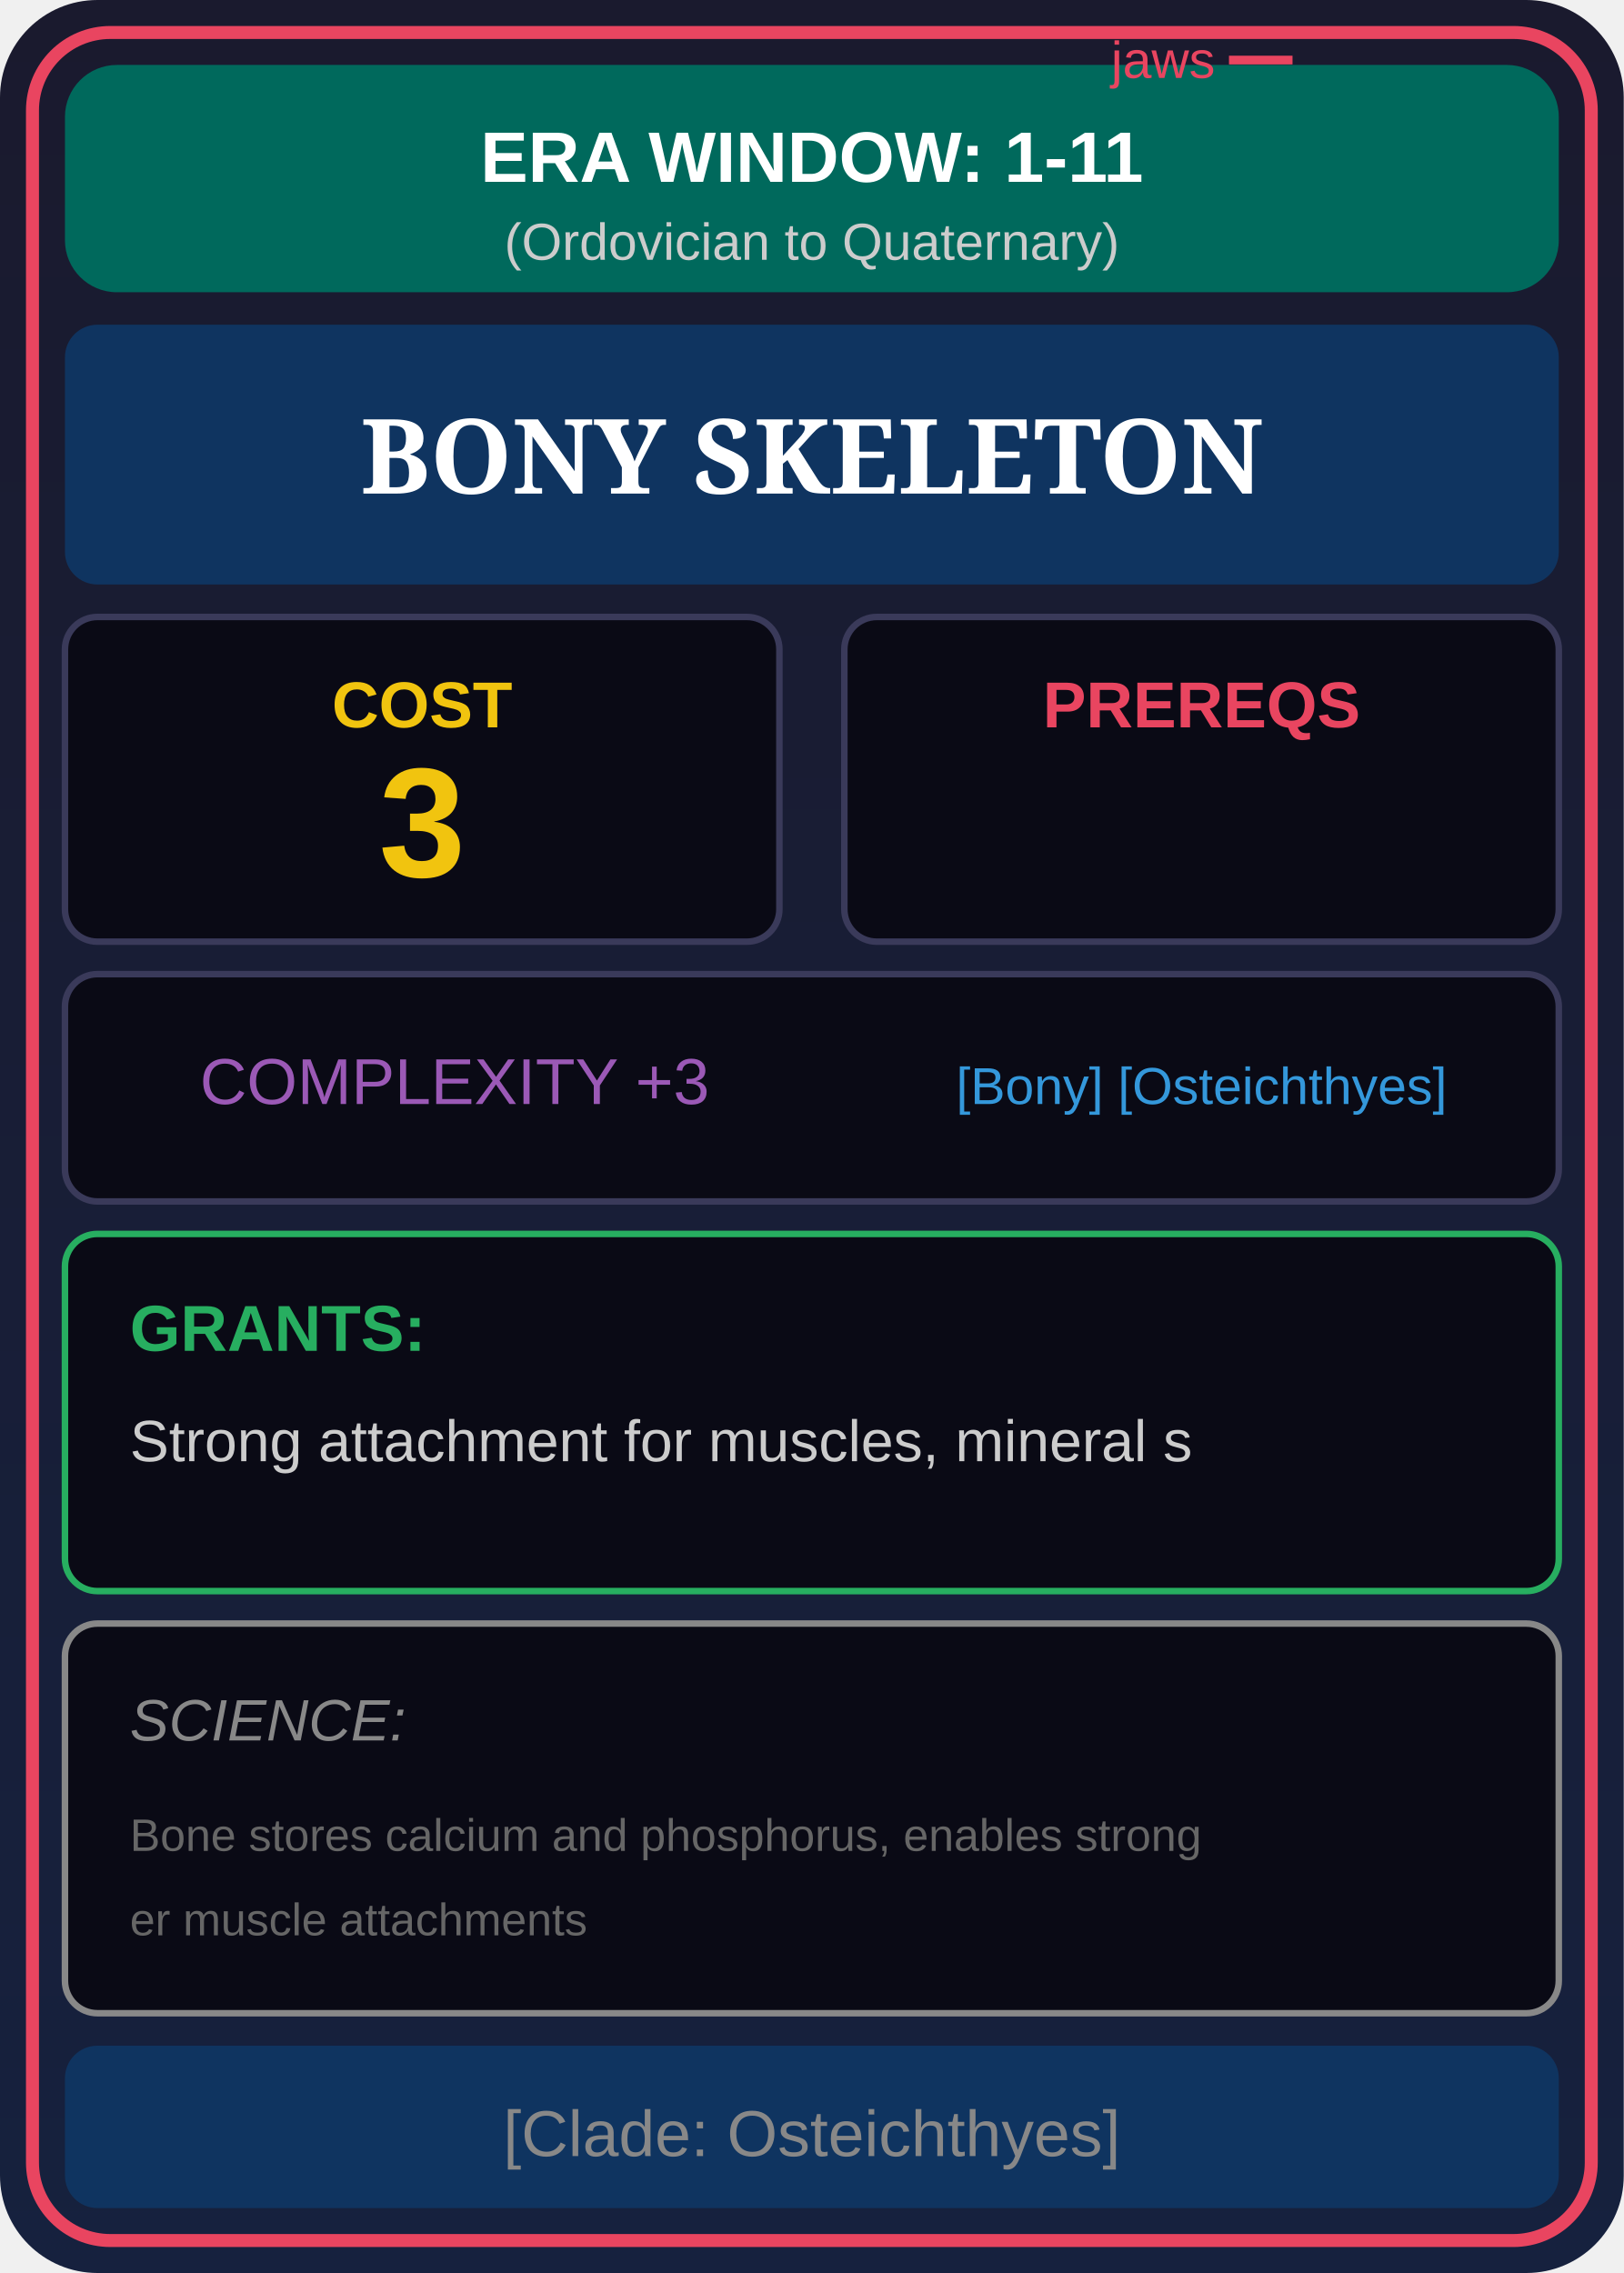
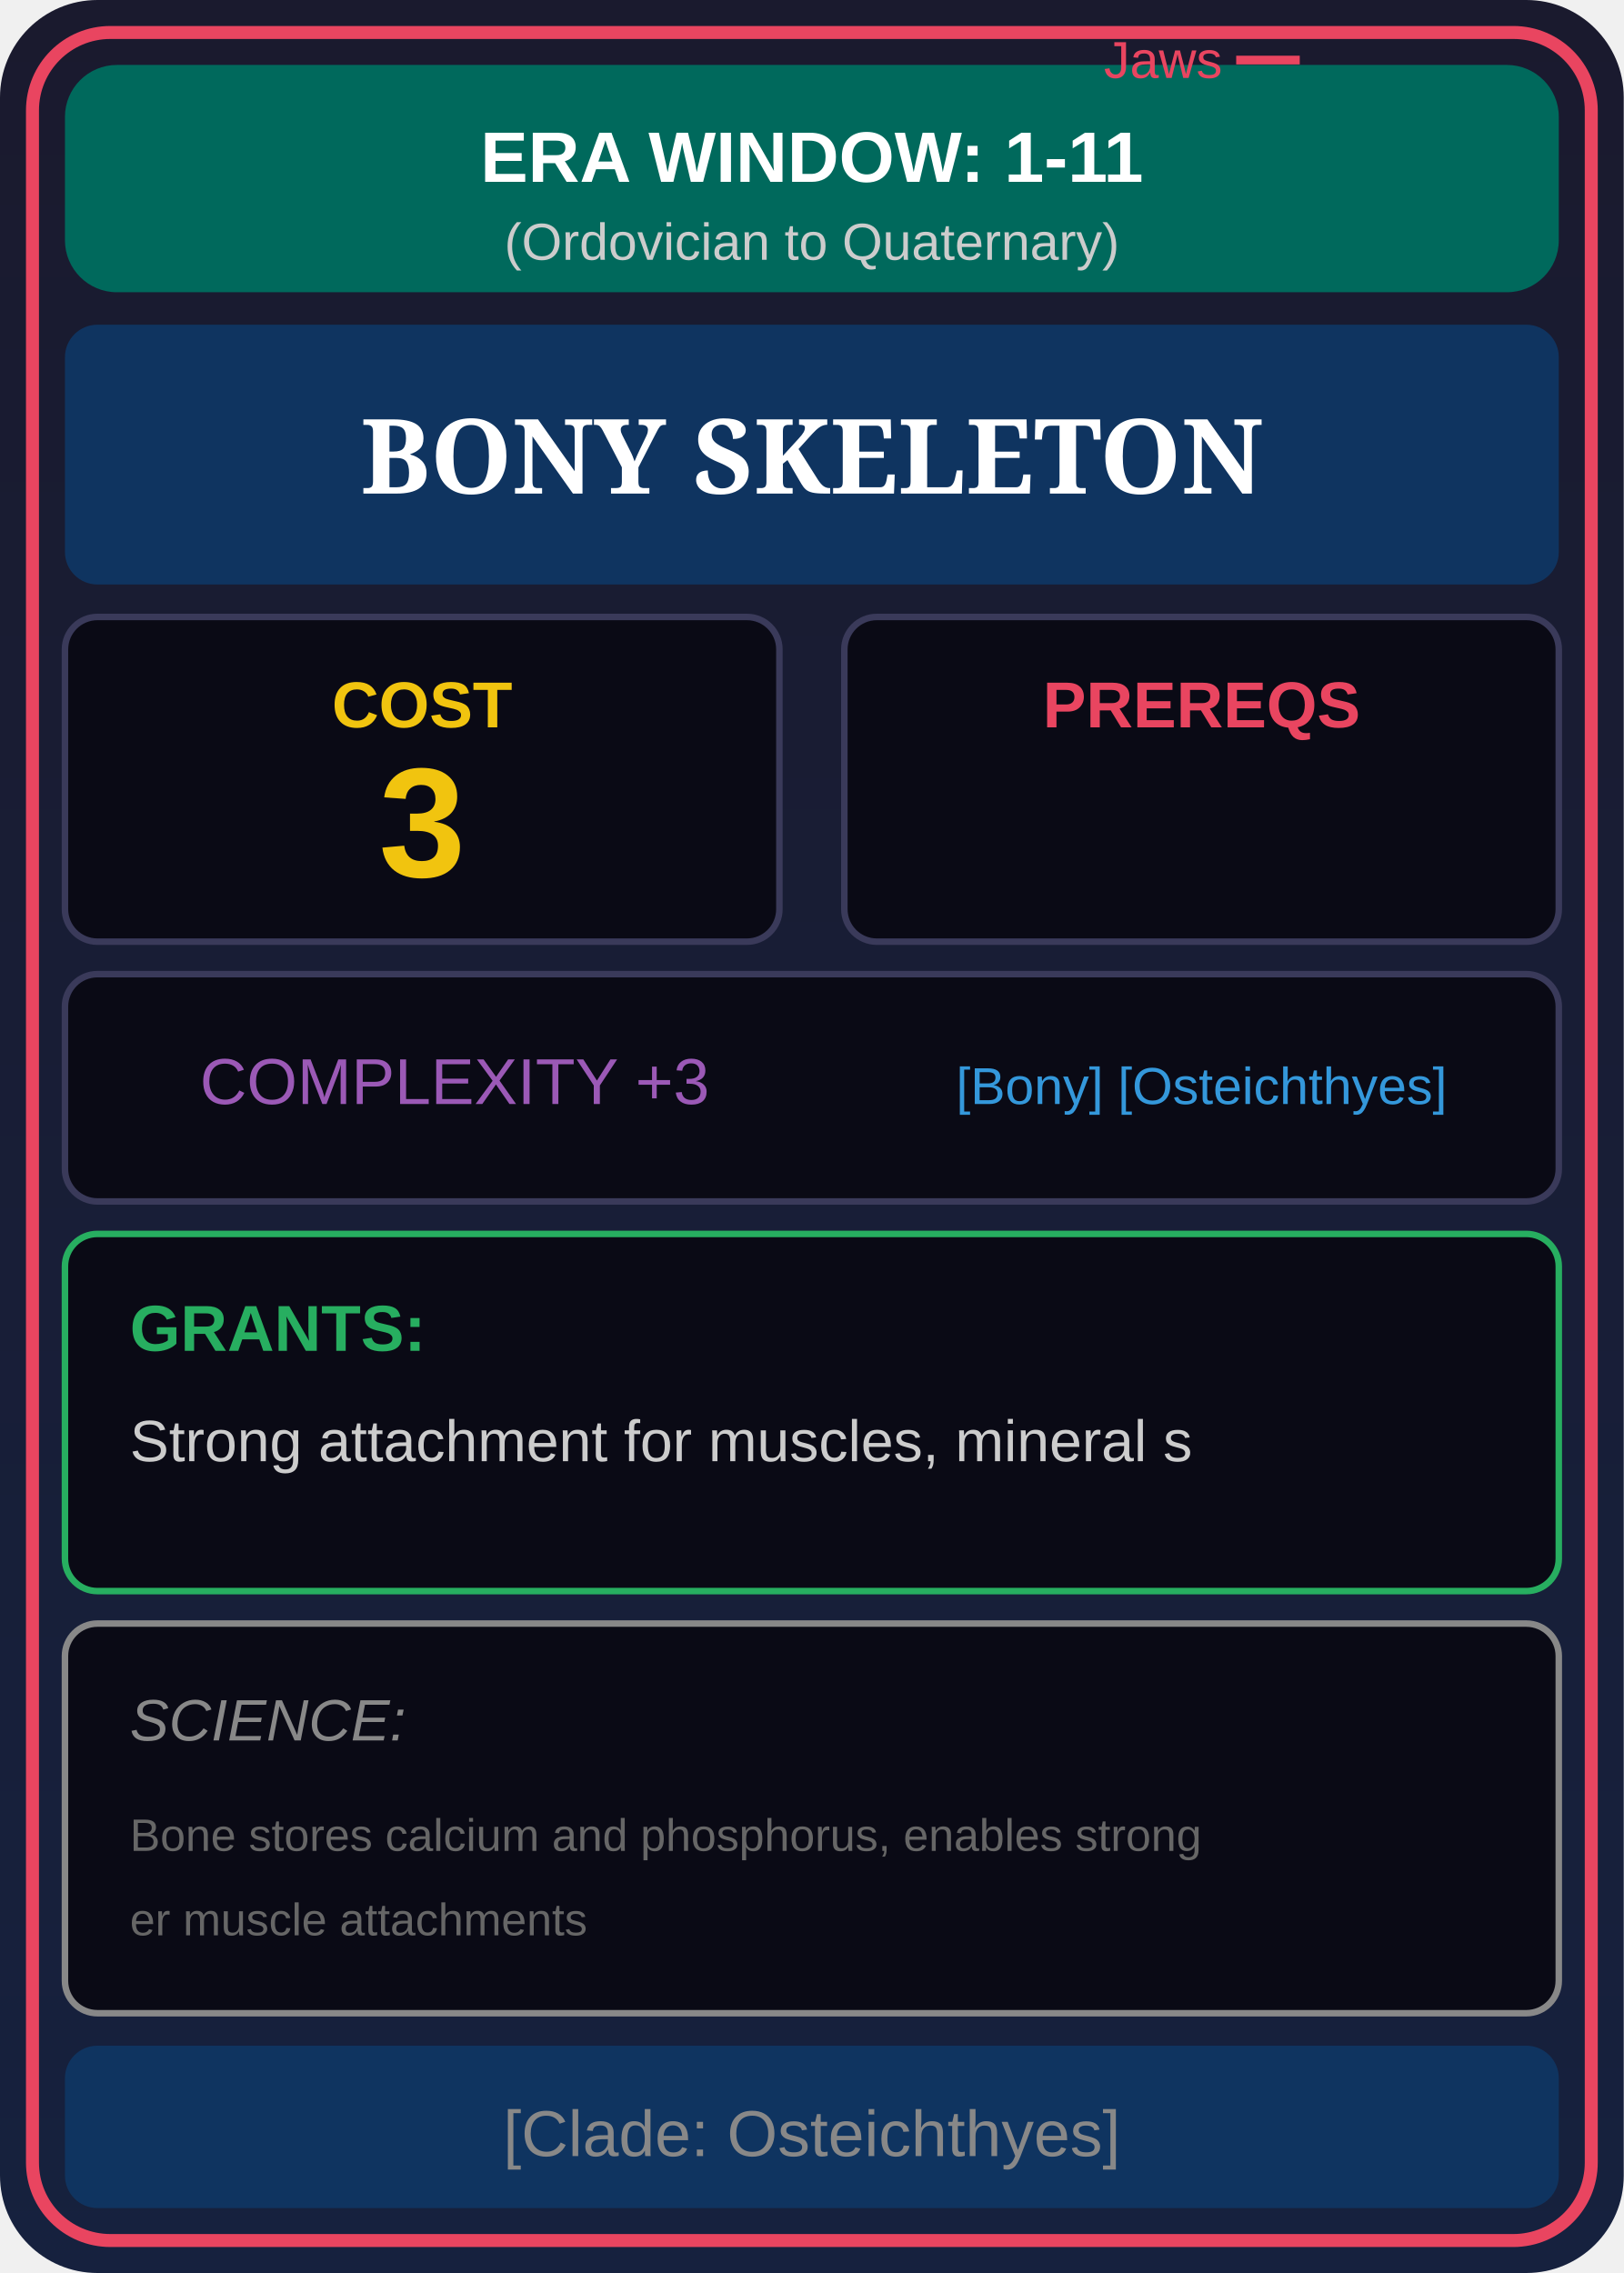
<svg xmlns="http://www.w3.org/2000/svg" viewBox="0 0 250 350" width="250" height="350">
  <defs>
    <linearGradient id="cardBg" x1="0%" y1="0%" x2="0%" y2="100%">
      <stop offset="0%" style="stop-color:#1a1a2e" />
      <stop offset="100%" style="stop-color:#16213e" />
    </linearGradient>
    <linearGradient id="eraGrad" x1="0%" y1="0%" x2="100%" y2="0%">
      <stop offset="0%" style="stop-color:#00695c" />
      <stop offset="100%" style="stop-color:#00695c" />
    </linearGradient>
  </defs>
  <rect width="250" height="350" fill="url(#cardBg)" rx="15" />
  <rect x="5" y="5" width="240" height="340" fill="none" stroke="#e94560" stroke-width="2" rx="12" />
  <rect x="10" y="10" width="230" height="35" fill="url(#eraGrad)" rx="8" />
  <text x="125" y="28" font-family="Arial" font-size="11" fill="#fff" text-anchor="middle" font-weight="bold">ERA WINDOW: 1-11</text>
  <text x="125" y="40" font-family="Arial" font-size="8" fill="#ccc" text-anchor="middle">(Ordovician to Quaternary)</text>
  <rect x="10" y="50" width="230" height="40" fill="#0f3460" rx="5" />
  <text x="125" y="76" font-family="Georgia" font-size="16" fill="#fff" text-anchor="middle" font-weight="bold">BONY SKELETON</text>
  <rect x="10" y="95" width="110" height="50" fill="#0a0a15" stroke="#3a3a5a" rx="5" />
  <text x="65" y="112" font-family="Arial" font-size="10" fill="#f1c40f" text-anchor="middle" font-weight="bold">COST</text>
  <text x="65" y="135" font-family="Arial" font-size="24" fill="#f1c40f" text-anchor="middle" font-weight="bold">3</text>
  <rect x="130" y="95" width="110" height="50" fill="#0a0a15" stroke="#3a3a5a" rx="5" />
  <text x="185" y="112" font-family="Arial" font-size="10" fill="#e94560" text-anchor="middle" font-weight="bold">PREREQS</text>
  <text font-family="Arial" font-size="8" text-anchor="middle">
-     <tspan x="185" dy="12" fill="#e94560">jaws ━━</tspan>
+     <tspan x="185" dy="12" fill="#e94560">Jaws ━━</tspan>
  </text>
  <rect x="10" y="150" width="230" height="35" fill="#0a0a15" stroke="#3a3a5a" rx="5" />
  <text x="70" y="170" font-family="Arial" font-size="10" fill="#9b59b6" text-anchor="middle">COMPLEXITY +3</text>
  <text x="185" y="170" font-family="Arial" font-size="8" fill="#3498db" text-anchor="middle">[Bony] [Osteichthyes]</text>
  <rect x="10" y="190" width="230" height="55" fill="#0a0a15" stroke="#27ae60" rx="5" />
  <text x="20" y="208" font-family="Arial" font-size="10" fill="#27ae60" font-weight="bold">GRANTS:</text>
  <text x="20" y="225" font-family="Arial" font-size="9" fill="#ccc">Strong attachment for muscles, mineral s</text>
  <rect x="10" y="250" width="230" height="60" fill="#0a0a15" stroke="#888" rx="5" />
  <text x="20" y="268" font-family="Arial" font-size="9" fill="#888" font-style="italic">SCIENCE:</text>
  <text x="20" y="285" font-family="Arial" font-size="7" fill="#666">Bone stores calcium and phosphorus, enables strong</text>
  <text x="20" y="298" font-family="Arial" font-size="7" fill="#666">er muscle attachments</text>
  <rect x="10" y="315" width="230" height="25" fill="#0f3460" rx="5" />
  <text x="125" y="332" font-family="Arial" font-size="10" fill="#888" text-anchor="middle">[Clade: Osteichthyes]</text>
</svg>
